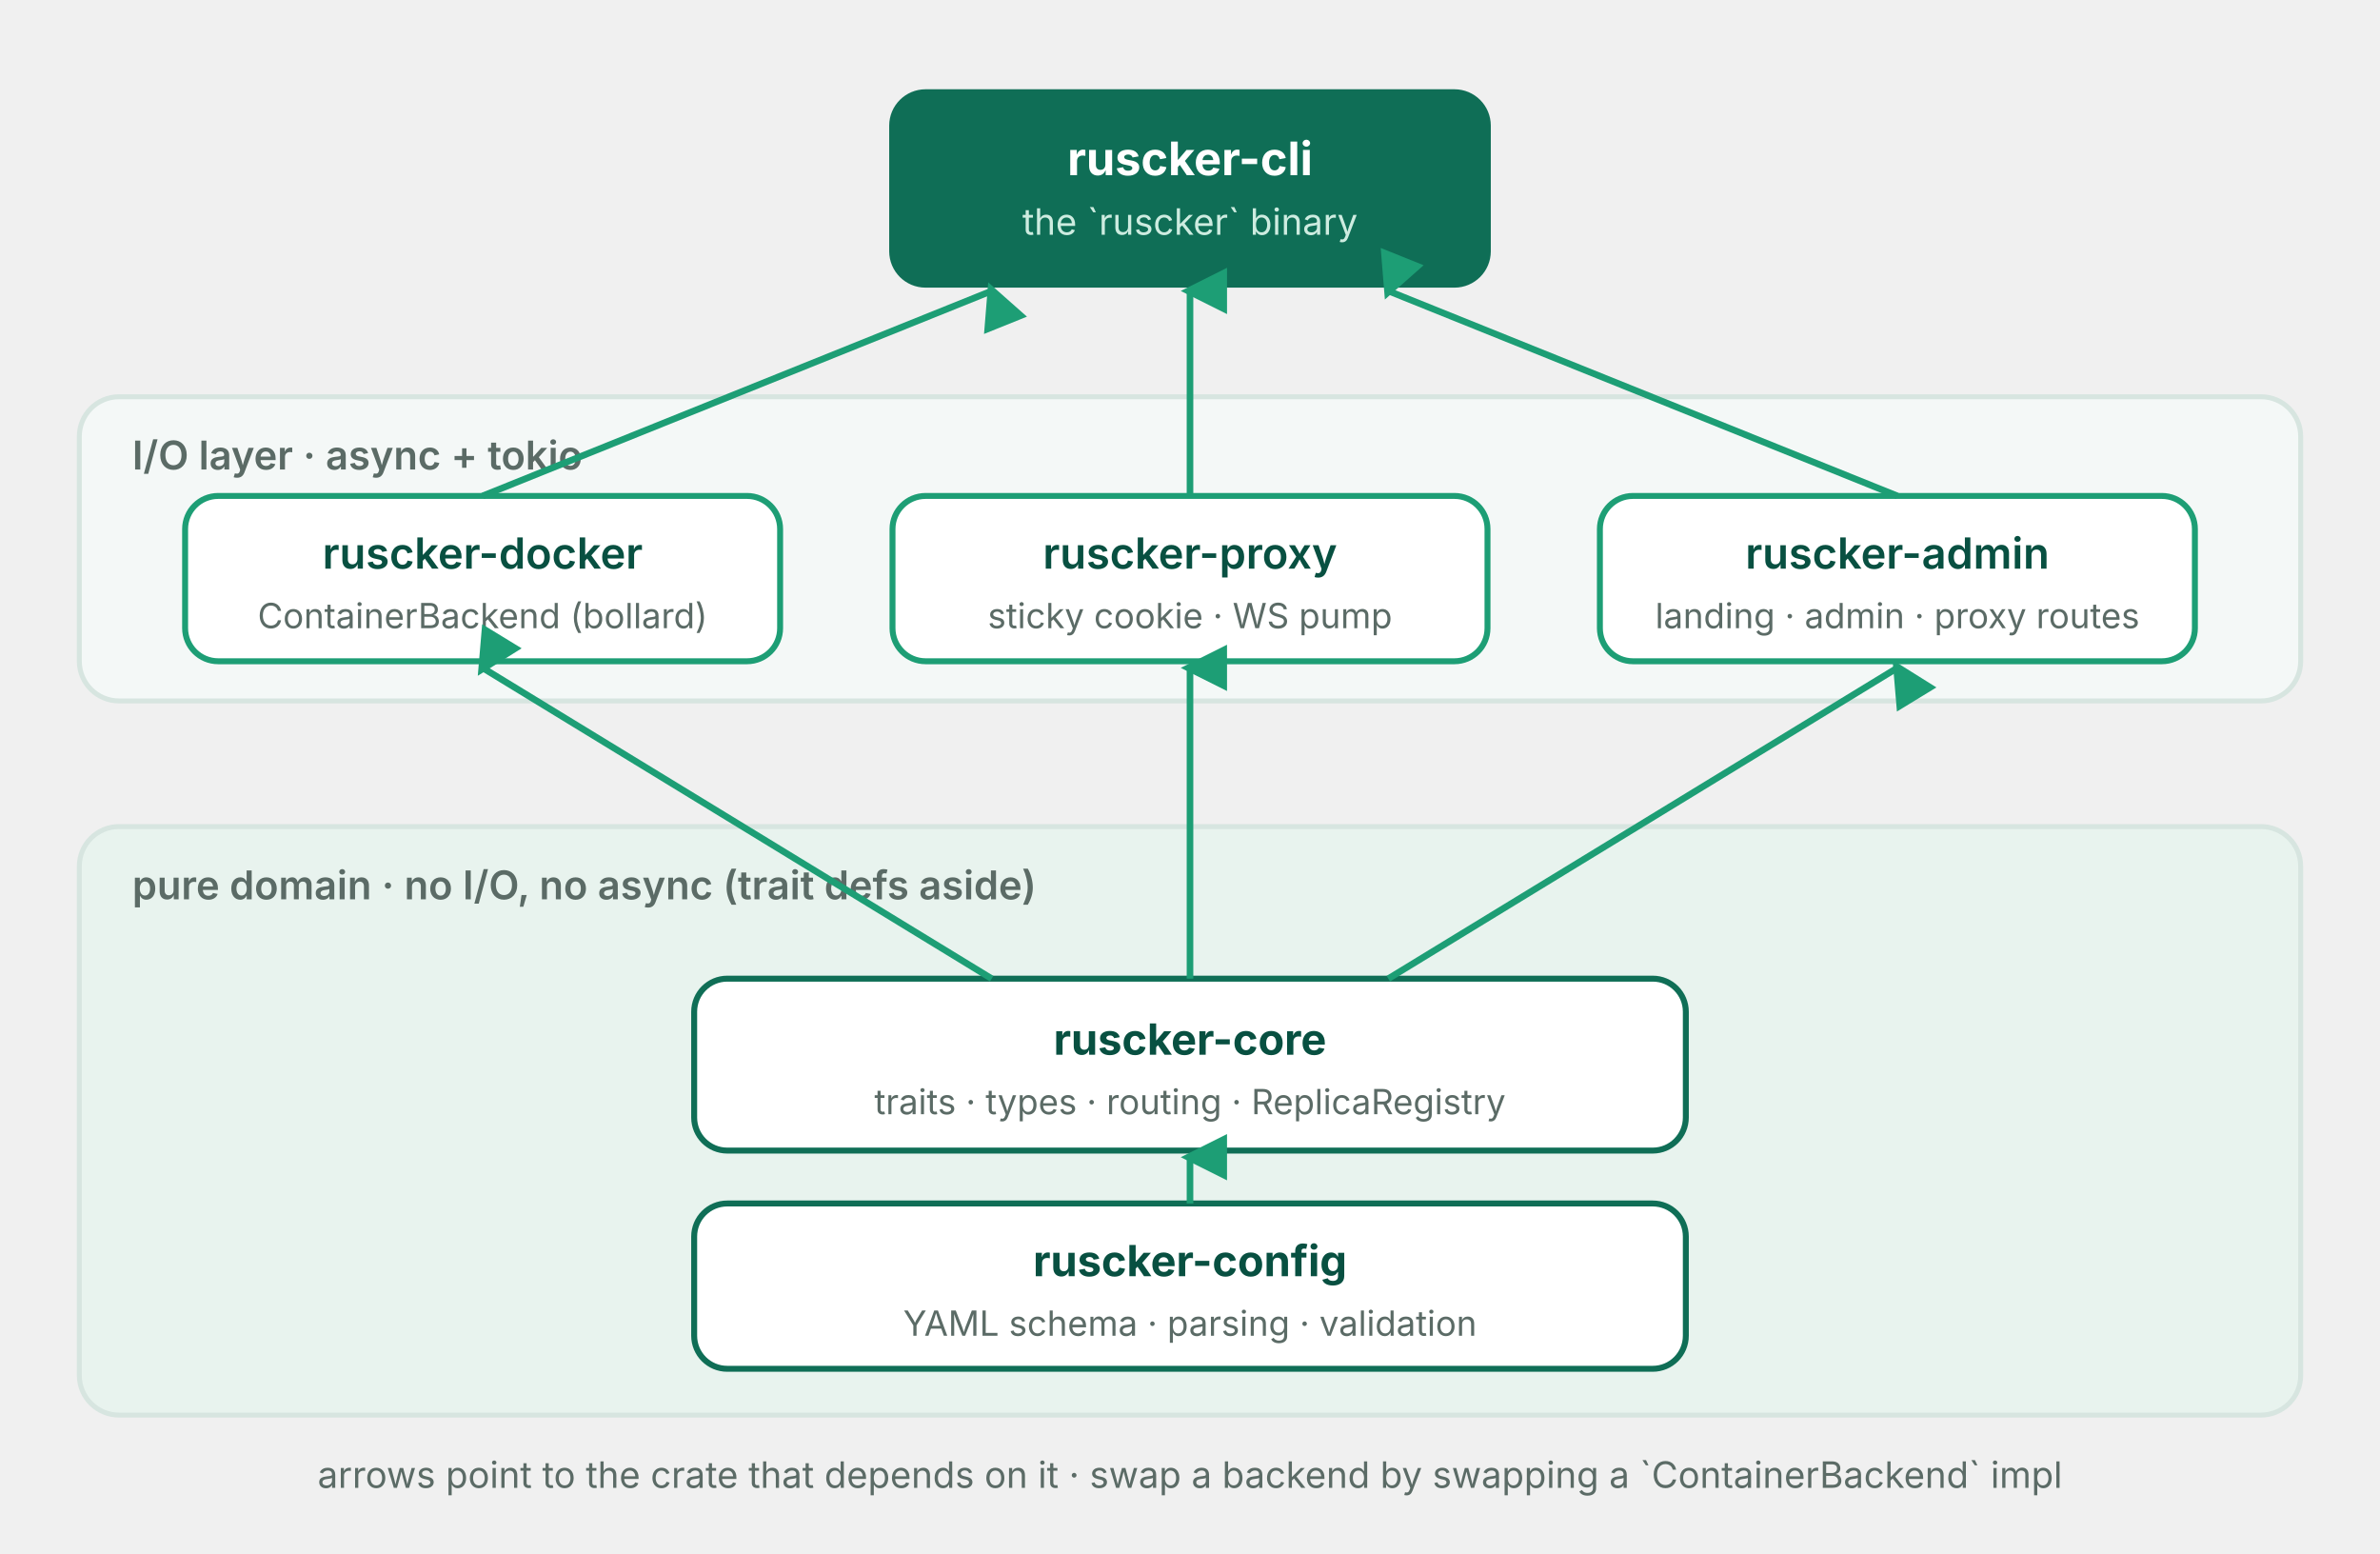
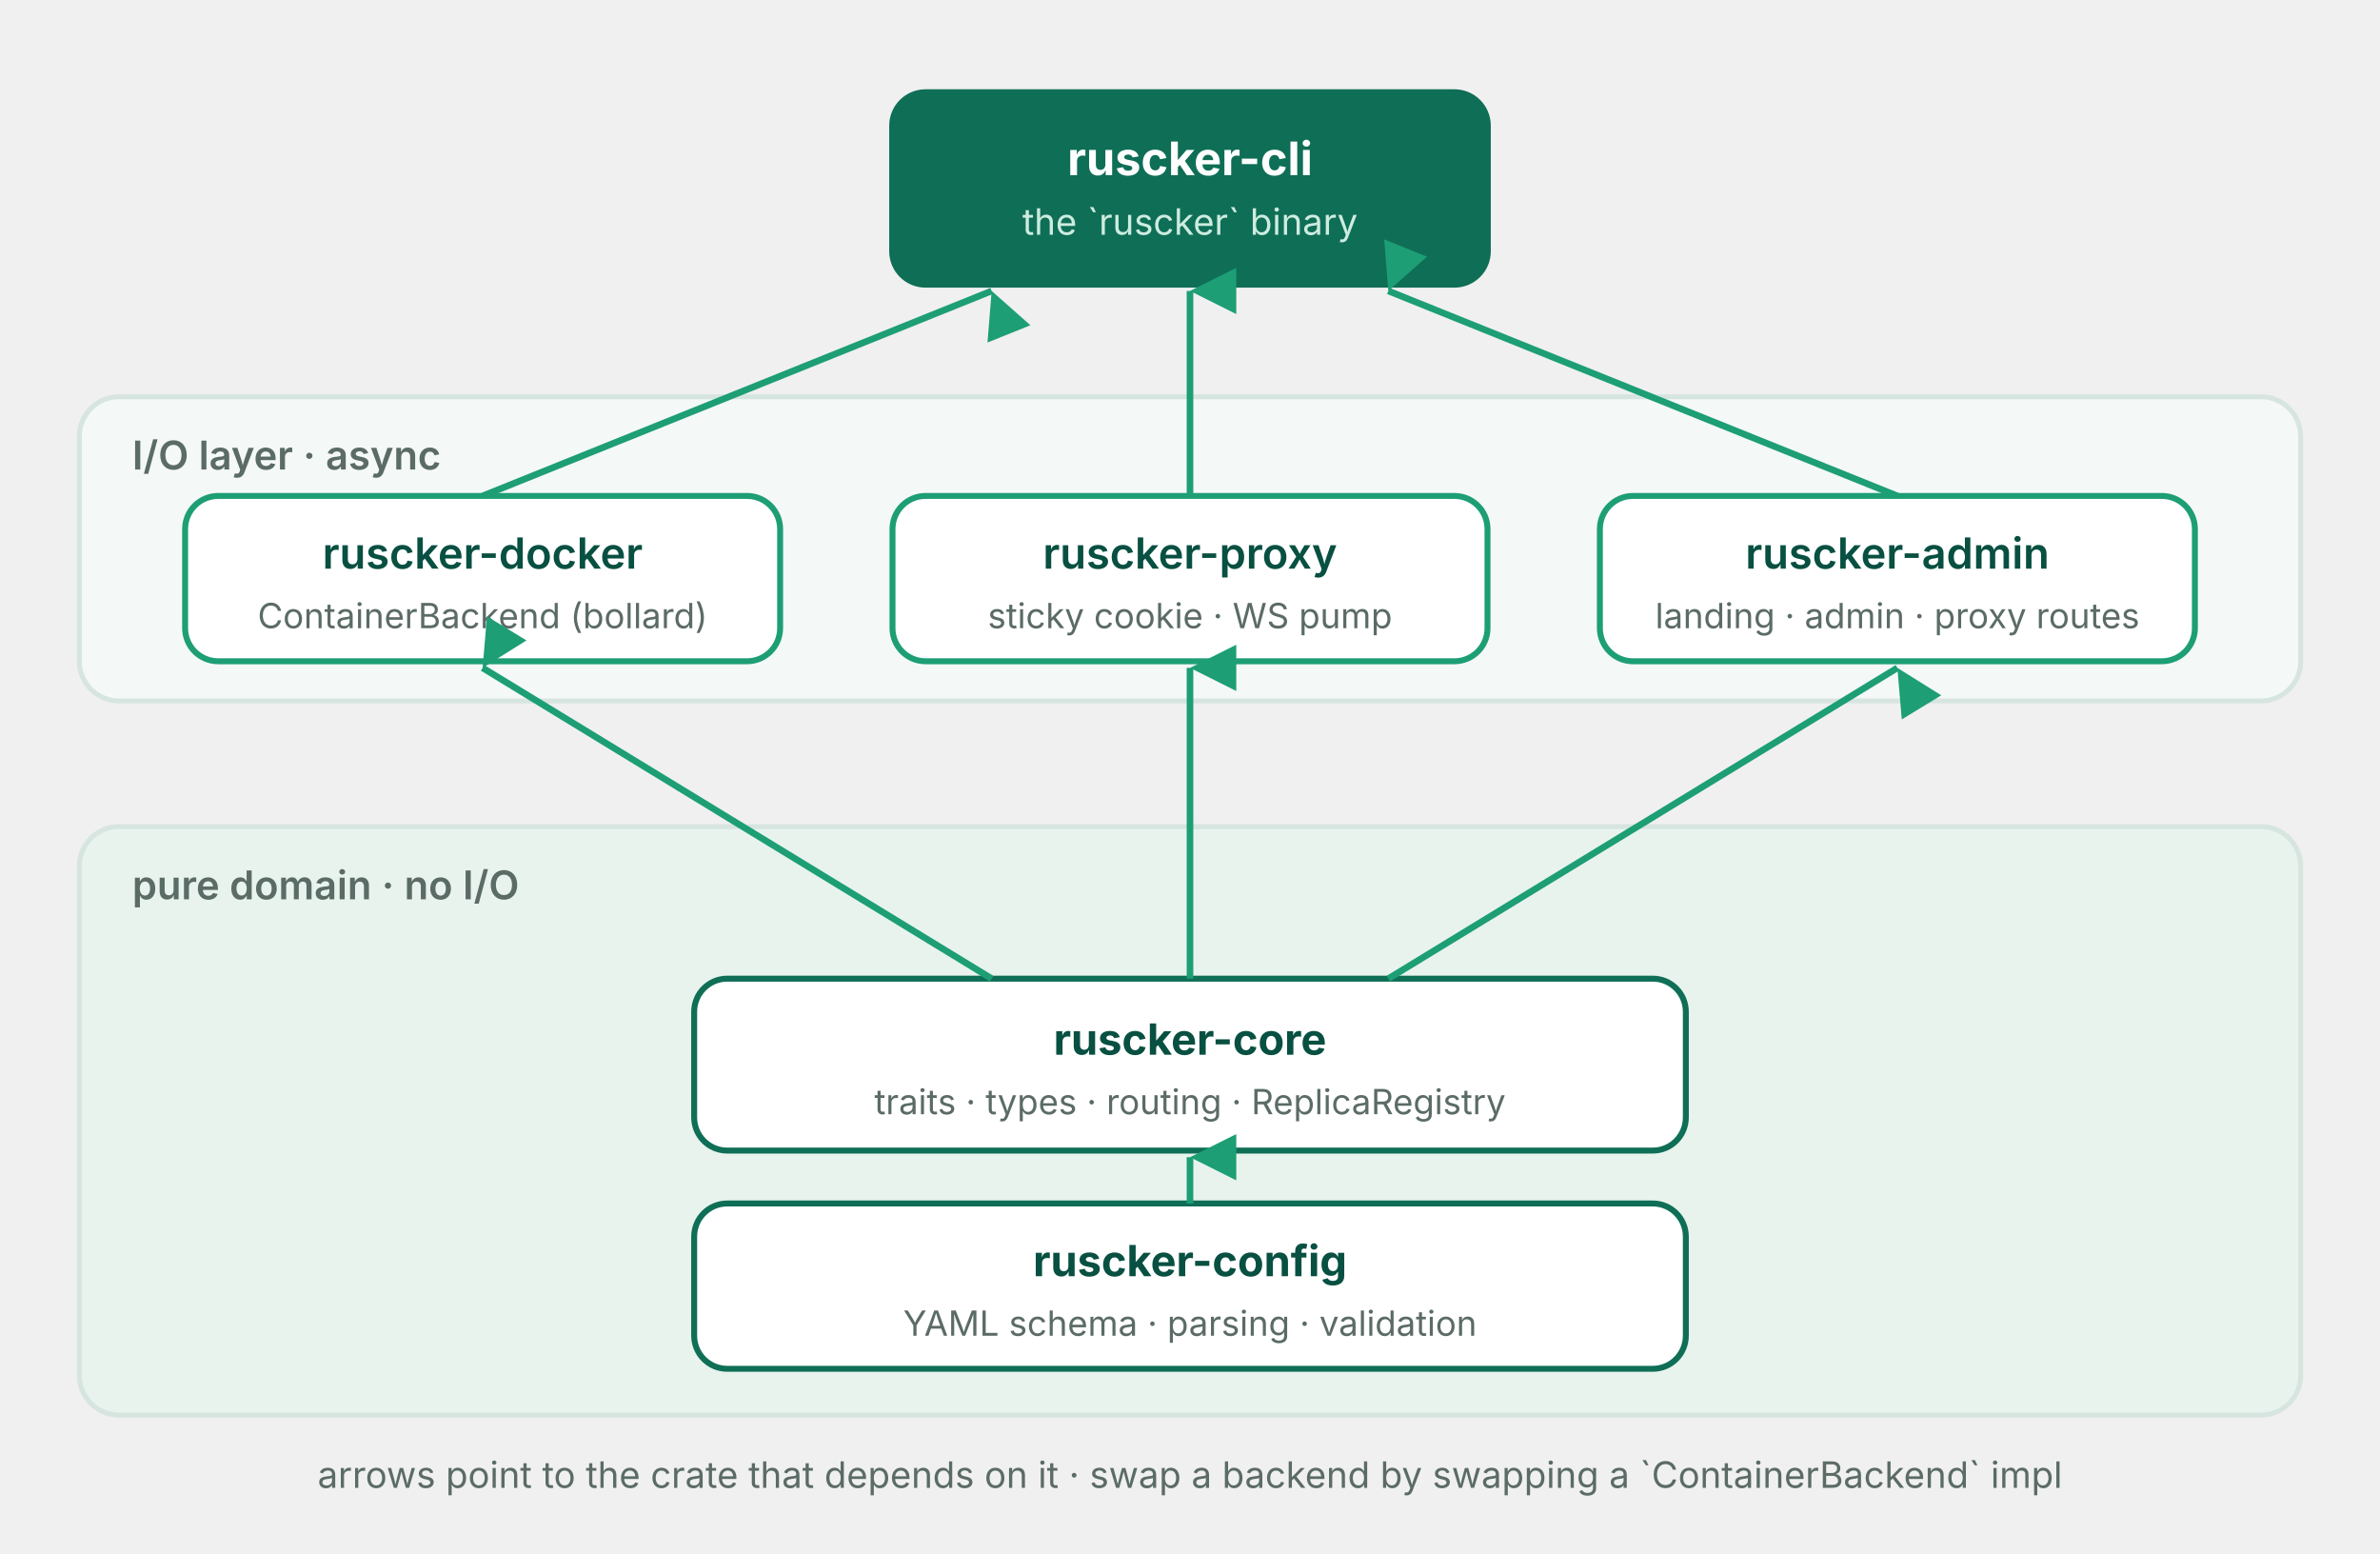
<svg xmlns="http://www.w3.org/2000/svg" viewBox="0 0 720 470" width="720" height="470" font-family="Jost, Inter, system-ui, -apple-system, sans-serif" role="img" aria-label="Crate dependency map: ruscker-cli (binary) builds on the I/O crates (docker, proxy, admin), which build on ruscker-core, which builds on ruscker-config. Config and core are pure-domain with no I/O.">
  <defs>
-     <marker id="up" viewBox="0 0 10 10" refX="5" refY="2" markerWidth="7" markerHeight="7" orient="auto">
+     <marker id="up" viewBox="0 0 10 10" refX="5" refY="0" markerWidth="7" markerHeight="7" orient="auto">
      <path d="M0,10 L5,0 L10,10 z" fill="#1D9E75" />
    </marker>
  </defs>
  <rect x="24" y="120" width="672" height="92" rx="12" fill="#F4F8F7" stroke="#D7E5E0" stroke-width="1.5" />
-   <text x="40" y="142" font-size="12" font-weight="600" fill="#5B6B66">I/O layer · async + tokio</text>
+   <text x="40" y="142" font-size="12" font-weight="600" fill="#5B6B66">I/O layer · async</text>
  <rect x="24" y="250" width="672" height="178" rx="12" fill="#E8F3EE" stroke="#D7E5E0" stroke-width="1.5" />
-   <text x="40" y="272" font-size="12" font-weight="600" fill="#5B6B66">pure domain · no I/O, no async (trait defs aside)</text>
+   <text x="40" y="272" font-size="12" font-weight="600" fill="#5B6B66">pure domain · no I/O</text>
  <rect x="270" y="28" width="180" height="58" rx="10" fill="#0F6E56" stroke="#0F6E56" stroke-width="2" />
  <text x="360" y="53" text-anchor="middle" font-size="14" font-weight="700" fill="#FFFFFF">ruscker-cli</text>
  <text x="360" y="71" text-anchor="middle" font-size="11" fill="#CDECE0">the `ruscker` binary</text>
  <rect x="56" y="150" width="180" height="50" rx="10" fill="#FFFFFF" stroke="#1D9E75" stroke-width="1.8" />
  <text x="146" y="172" text-anchor="middle" font-size="13" font-weight="600" fill="#085041">ruscker-docker</text>
  <text x="146" y="190" text-anchor="middle" font-size="10.5" fill="#5B6B66">ContainerBackend (bollard)</text>
  <rect x="270" y="150" width="180" height="50" rx="10" fill="#FFFFFF" stroke="#1D9E75" stroke-width="1.8" />
  <text x="360" y="172" text-anchor="middle" font-size="13" font-weight="600" fill="#085041">ruscker-proxy</text>
  <text x="360" y="190" text-anchor="middle" font-size="10.5" fill="#5B6B66">sticky cookie · WS pump</text>
  <rect x="484" y="150" width="180" height="50" rx="10" fill="#FFFFFF" stroke="#1D9E75" stroke-width="1.8" />
  <text x="574" y="172" text-anchor="middle" font-size="13" font-weight="600" fill="#085041">ruscker-admin</text>
  <text x="574" y="190" text-anchor="middle" font-size="10.5" fill="#5B6B66">landing · admin · proxy routes</text>
  <rect x="210" y="296" width="300" height="52" rx="10" fill="#FFFFFF" stroke="#0F6E56" stroke-width="1.8" />
  <text x="360" y="319" text-anchor="middle" font-size="13" font-weight="700" fill="#085041">ruscker-core</text>
  <text x="360" y="337" text-anchor="middle" font-size="10.5" fill="#5B6B66">traits · types · routing · ReplicaRegistry</text>
  <rect x="210" y="364" width="300" height="50" rx="10" fill="#FFFFFF" stroke="#0F6E56" stroke-width="1.8" />
  <text x="360" y="386" text-anchor="middle" font-size="13" font-weight="700" fill="#085041">ruscker-config</text>
  <text x="360" y="404" text-anchor="middle" font-size="10.5" fill="#5B6B66">YAML schema · parsing · validation</text>
  <line x1="146" y1="150" x2="300" y2="88" stroke="#1D9E75" stroke-width="2" marker-end="url(#up)" />
  <line x1="360" y1="150" x2="360" y2="88" stroke="#1D9E75" stroke-width="2" marker-end="url(#up)" />
  <line x1="574" y1="150" x2="420" y2="88" stroke="#1D9E75" stroke-width="2" marker-end="url(#up)" />
  <line x1="300" y1="296" x2="146" y2="202" stroke="#1D9E75" stroke-width="2" marker-end="url(#up)" />
  <line x1="360" y1="296" x2="360" y2="202" stroke="#1D9E75" stroke-width="2" marker-end="url(#up)" />
  <line x1="420" y1="296" x2="574" y2="202" stroke="#1D9E75" stroke-width="2" marker-end="url(#up)" />
  <line x1="360" y1="364" x2="360" y2="350" stroke="#1D9E75" stroke-width="2" marker-end="url(#up)" />
  <text x="360" y="450" text-anchor="middle" font-size="11" fill="#5B6B66">arrows point to the crate that depends on it · swap a backend by swapping a `ContainerBackend` impl</text>
</svg>
